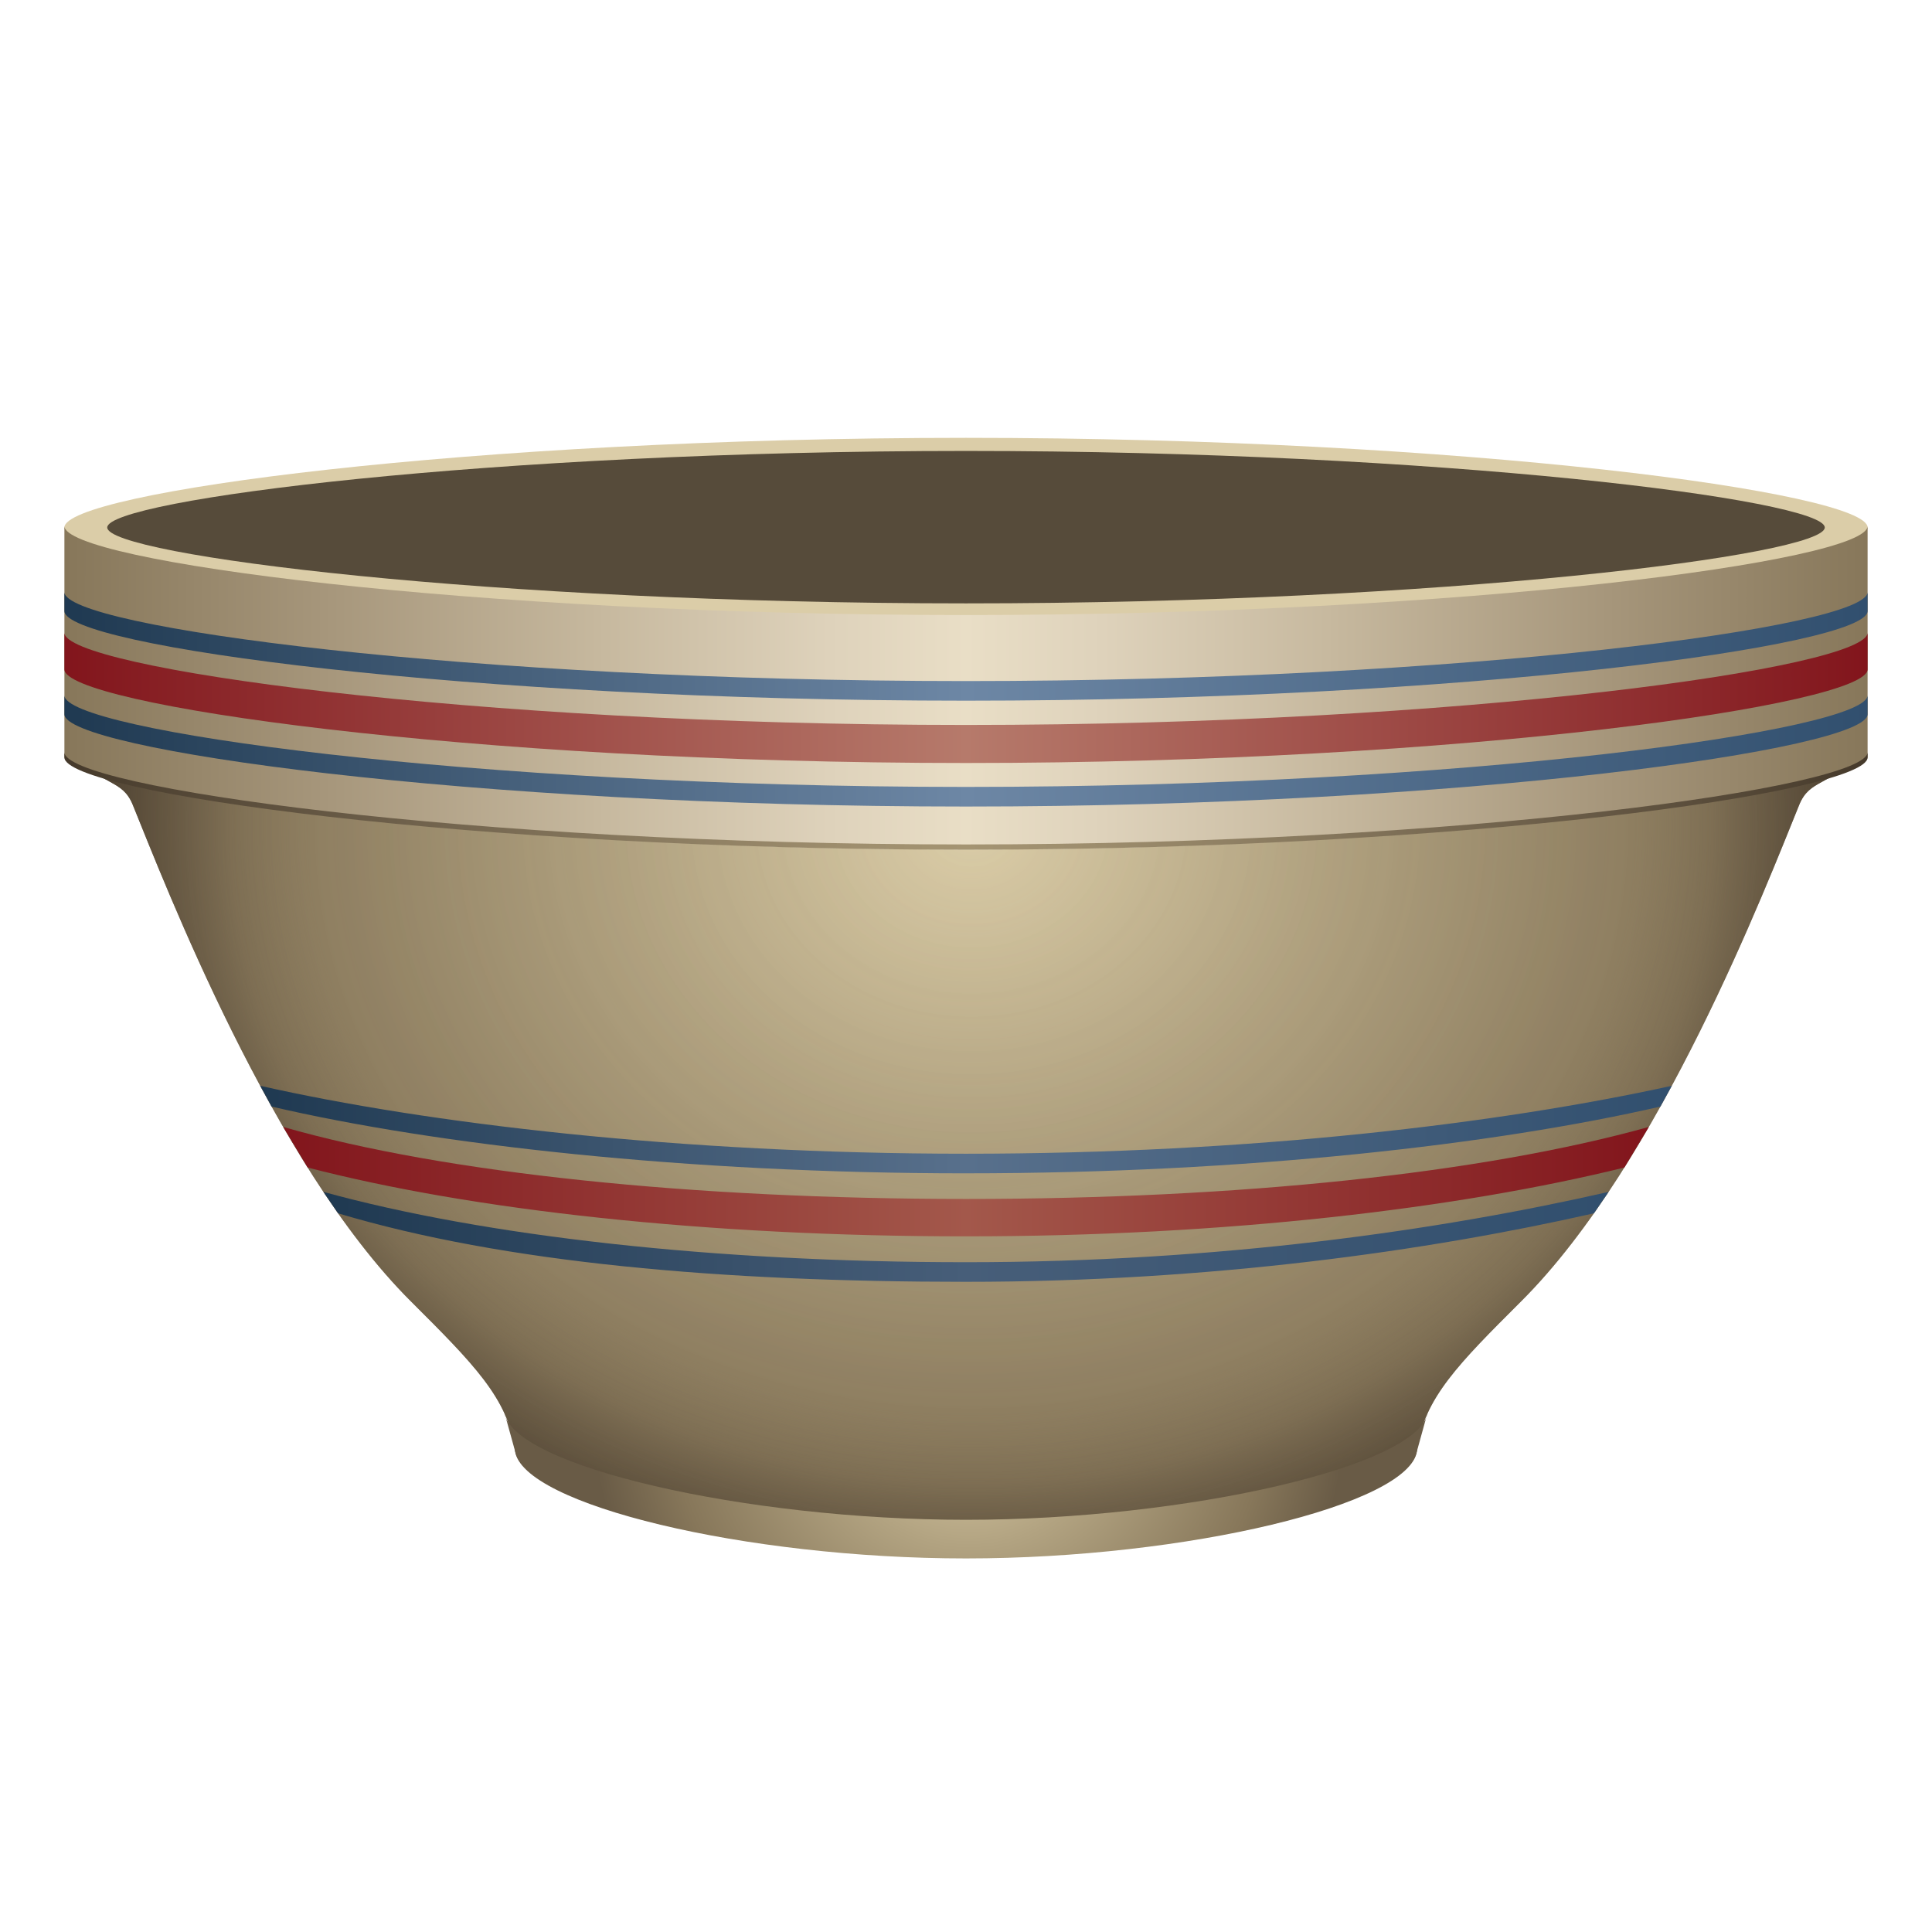
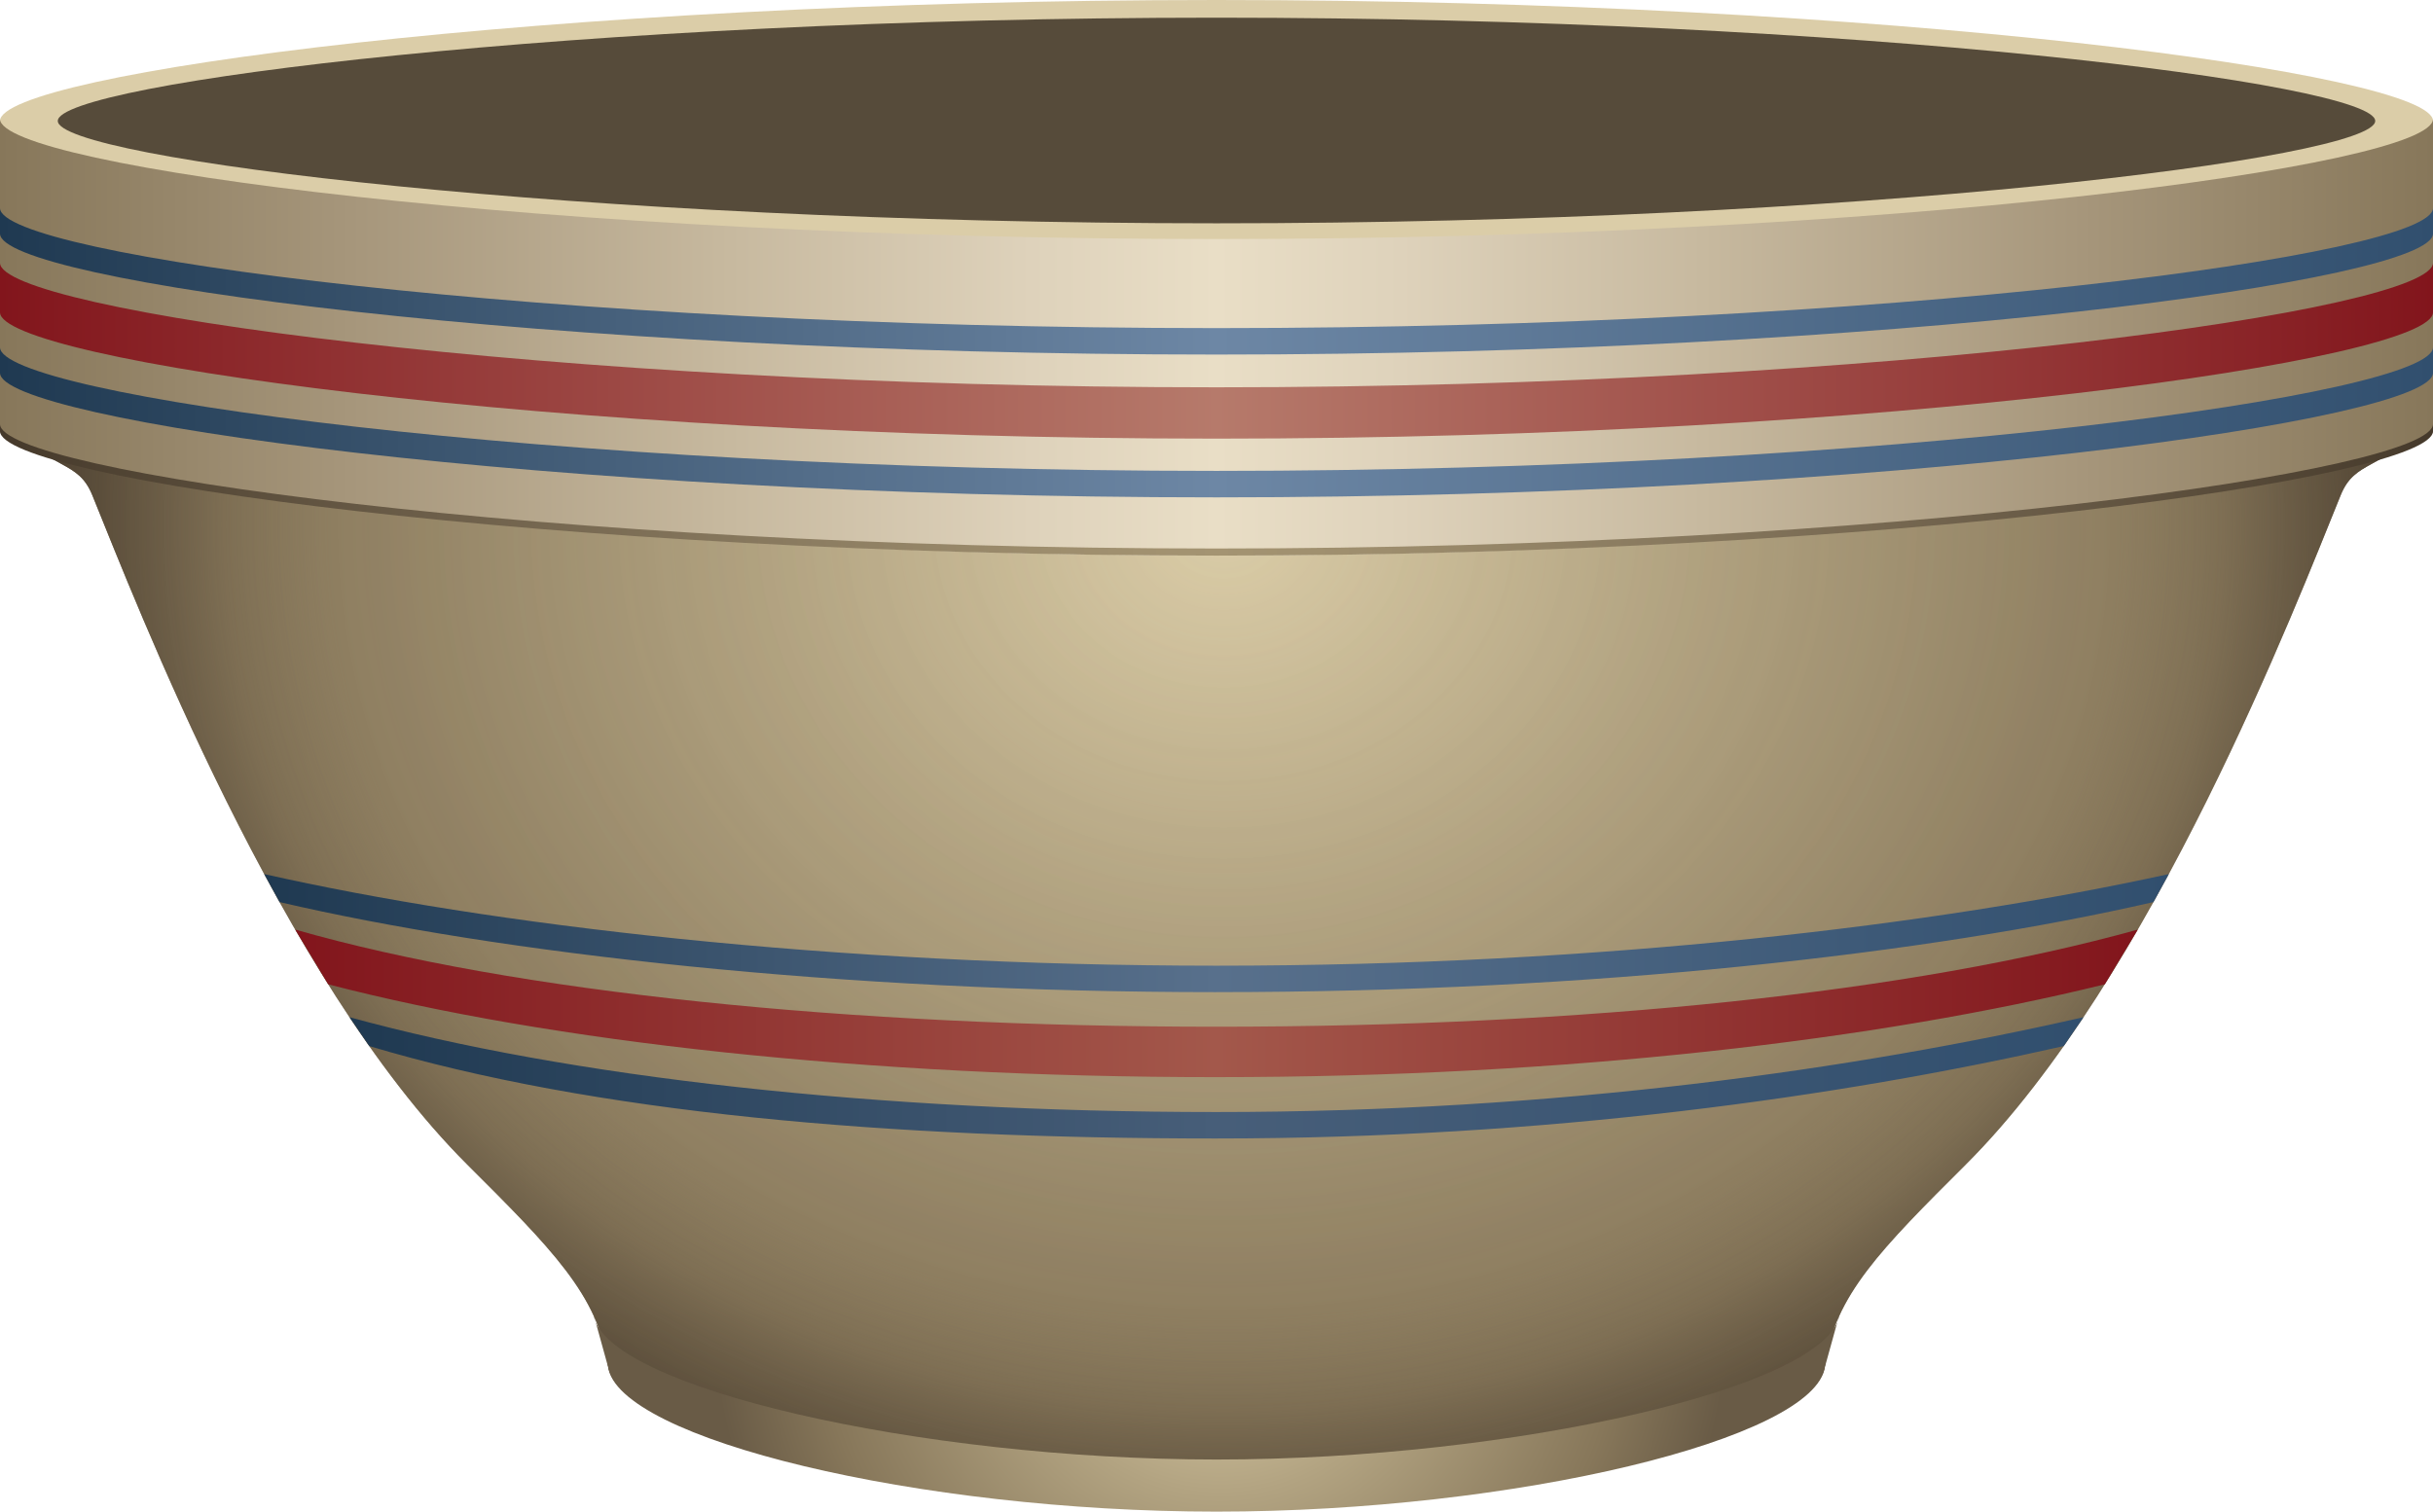
- <svg xmlns="http://www.w3.org/2000/svg" id="Layer_1" xml:space="preserve" viewBox="0 0 600 600" y="0px" version="1.1" enable-background="new 0 0 600 600" x="0px">
-   <radialGradient id="SVGID_1_" gradientUnits="userSpaceOnUse" cy="249.1" cx="301.92" gradientTransform="matrix(.8893 0 0 .7885 33.213 60.222)" r="317.19">
-     <stop stop-color="#DBCDA8" offset="0" />
-     <stop stop-color="#B2A381" offset=".375" />
-     <stop stop-color="#87775A" offset=".816" />
-     <stop stop-color="#45392B" offset="1" />
+ <svg xmlns="http://www.w3.org/2000/svg" id="Layer_1" xml:space="preserve" viewBox="0 0 256 159.09" y="0px" version="1.1" enable-background="new 0 0 600 600" x="0px" width="256" height="159.09">
+   <defs id="defs144" />
+   <radialGradient id="SVGID_1_" gradientUnits="userSpaceOnUse" cy="249.1" cx="301.92" gradientTransform="matrix(0.8893,0,0,0.7885,33.213,60.222)" r="317.19">
+     <stop stop-color="#DBCDA8" offset="0" id="stop2" />
+     <stop stop-color="#B2A381" offset=".375" id="stop4" />
+     <stop stop-color="#87775A" offset=".816" id="stop6" />
+     <stop stop-color="#45392B" offset="1" id="stop8" />
  </radialGradient>
-   <path fill="url(#SVGID_1_)" clip-rule="evenodd" d="m300 483.71c68.522 0 137.91-16.764 140.07-33.423 2.069-15.982 13.025-26.887 32.383-46.199 43-42.904 76.05-128.91 86.3-154.11 3.312-8.149 9.093-5.5 19.316-16.377 0 11.685-124.5 30.229-278.07 30.229s-278.07-18.55-278.07-30.23c10.224 10.878 16.003 8.229 19.315 16.377 10.25 25.205 43.299 111.21 86.301 154.11 19.355 19.312 30.312 30.217 32.383 46.199 2.16 16.65 71.55 33.42 140.07 33.42z" fill-rule="evenodd" />
-   <radialGradient id="SVGID_2_" gradientUnits="userSpaceOnUse" cy="249.1" cx="301.92" gradientTransform="matrix(.8893 0 0 .7885 33.213 60.222)" r="317.19">
-     <stop stop-color="#DBCDA8" stop-opacity="0" offset="0" />
-     <stop stop-color="#B2A381" stop-opacity=".092" offset=".336" />
-     <stop stop-color="#87775A" stop-opacity=".2" offset=".73" />
-     <stop stop-color="#45392B" offset="1" />
+   <radialGradient id="SVGID_2_" gradientUnits="userSpaceOnUse" cy="249.1" cx="301.92" gradientTransform="matrix(0.8893,0,0,0.7885,33.213,60.222)" r="317.19">
+     <stop stop-color="#DBCDA8" stop-opacity="0" offset="0" id="stop13" />
+     <stop stop-color="#B2A381" stop-opacity=".092" offset=".336" id="stop15" />
+     <stop stop-color="#87775A" stop-opacity=".2" offset=".73" id="stop17" />
+     <stop stop-color="#45392B" offset="1" id="stop19" />
  </radialGradient>
-   <path fill="url(#SVGID_2_)" clip-rule="evenodd" d="m300 483.71c68.522 0 137.91-16.764 140.07-33.423 2.069-15.982 13.025-26.887 32.383-46.199 43-42.904 76.05-128.91 86.3-154.11 3.312-8.149 9.093-5.5 19.316-16.377 0 11.684-124.5 30.229-278.07 30.229s-278.07-18.55-278.07-30.23c10.224 10.877 16.003 8.228 19.315 16.377 10.25 25.205 43.299 111.21 86.301 154.11 19.355 19.312 30.312 30.217 32.383 46.199 2.16 16.65 71.55 33.42 140.07 33.42z" fill-rule="evenodd" />
-   <path fill="#DBCDA8" clip-rule="evenodd" d="m580 163.82c0 10.86-125.36 27.637-280 27.637s-280-16.78-280-27.64c0-10.861 125.36-27.842 280-27.842s280 16.98 280 27.84z" fill-rule="evenodd" />
  <linearGradient id="SVGID_3_" y2="213.51" gradientUnits="userSpaceOnUse" x2="580" y1="213.51" x1="20">
-     <stop stop-color="#87775A" offset="0" />
-     <stop stop-color="#A6967B" offset=".144" />
-     <stop stop-color="#C7B99F" offset=".3" />
-     <stop stop-color="#DED2BB" offset=".424" />
-     <stop stop-color="#E9DEC6" offset=".5" />
-     <stop stop-color="#DED2BB" offset=".576" />
-     <stop stop-color="#C7B99F" offset=".7" />
-     <stop stop-color="#A6967B" offset=".856" />
-     <stop stop-color="#87775A" offset="1" />
+     <stop stop-color="#87775A" offset="0" id="stop26" />
+     <stop stop-color="#A6967B" offset=".144" id="stop28" />
+     <stop stop-color="#C7B99F" offset=".3" id="stop30" />
+     <stop stop-color="#DED2BB" offset=".424" id="stop32" />
+     <stop stop-color="#E9DEC6" offset=".5" id="stop34" />
+     <stop stop-color="#DED2BB" offset=".576" id="stop36" />
+     <stop stop-color="#C7B99F" offset=".7" id="stop38" />
+     <stop stop-color="#A6967B" offset=".856" id="stop40" />
+     <stop stop-color="#87775A" offset="1" id="stop42" />
  </linearGradient>
-   <path fill="url(#SVGID_3_)" clip-rule="evenodd" d="m20 234.98c0 10.86 125.36 28.659 280 28.659s280-17.8 280-28.66v-71.609c0 10.86-125.36 27.637-280 27.637s-280-16.78-280-27.64v71.61z" fill-rule="evenodd" />
-   <radialGradient id="SVGID_4_" gradientUnits="userSpaceOnUse" cy="461.52" cx="300.99" gradientTransform="matrix(.8893 0 0 .7885 33.213 78.833)" r="130.92">
-     <stop stop-color="#DBCDA8" offset="0" />
-     <stop stop-color="#B2A381" offset=".361" />
-     <stop stop-color="#87775A" offset=".785" />
-     <stop stop-color="#695B46" offset="1" />
+   <radialGradient id="SVGID_4_" gradientUnits="userSpaceOnUse" cy="461.52" cx="300.99" gradientTransform="matrix(0.8893,0,0,0.7885,33.213,78.833)" r="130.92">
+     <stop stop-color="#DBCDA8" offset="0" id="stop47" />
+     <stop stop-color="#B2A381" offset=".361" id="stop49" />
+     <stop stop-color="#87775A" offset=".785" id="stop51" />
+     <stop stop-color="#695B46" offset="1" id="stop53" />
  </radialGradient>
-   <path fill="url(#SVGID_4_)" clip-rule="evenodd" d="m156.61 438.57c2.159 16.658 74.871 33.421 143.39 33.421s141.23-16.763 143.39-33.421l-3.319 11.992c-2.159 16.659-71.548 33.422-140.07 33.422s-137.91-16.763-140.07-33.422l-3.32-11.99z" fill-rule="evenodd" />
  <linearGradient id="SVGID_5_" y2="216.72" gradientUnits="userSpaceOnUse" x2="580" y1="216.72" x1="20">
-     <stop stop-color="#82151C" offset="0" />
-     <stop stop-color="#B67A6B" offset=".5" />
-     <stop stop-color="#82151C" offset="1" />
+     <stop stop-color="#82151C" offset="0" id="stop58" />
+     <stop stop-color="#B67A6B" offset=".5" id="stop60" />
+     <stop stop-color="#82151C" offset="1" id="stop62" />
  </linearGradient>
-   <path fill="url(#SVGID_5_)" clip-rule="evenodd" d="m20 207.89c0 10.86 125.36 29.069 280 29.069s280-18.21 280-29.07v-11.407c0 10.86-125.36 28.659-280 28.659s-280-17.79-280-28.65v11.4z" fill-rule="evenodd" />
  <linearGradient id="SVGID_6_" y2="200.74" gradientUnits="userSpaceOnUse" x2="580" y1="200.74" x1="20">
-     <stop stop-color="#1F3951" offset="0" />
-     <stop stop-color="#6D87A5" offset=".5" />
-     <stop stop-color="#314F6E" offset="1" />
+     <stop stop-color="#1F3951" offset="0" id="stop67" />
+     <stop stop-color="#6D87A5" offset=".5" id="stop69" />
+     <stop stop-color="#314F6E" offset="1" id="stop71" />
  </linearGradient>
-   <path fill="url(#SVGID_6_)" clip-rule="evenodd" d="m20 189.76c0 10.861 125.36 27.842 280 27.842s280-16.98 280-27.84v-5.888c0 10.86-125.36 27.637-280 27.637s-280-16.78-280-27.64v5.89z" fill-rule="evenodd" />
  <linearGradient id="SVGID_7_" y2="233.2" gradientUnits="userSpaceOnUse" x2="580" y1="233.2" x1="20">
-     <stop stop-color="#1F3951" offset="0" />
-     <stop stop-color="#6D87A5" offset=".5" />
-     <stop stop-color="#314F6E" offset="1" />
+     <stop stop-color="#1F3951" offset="0" id="stop76" />
+     <stop stop-color="#6D87A5" offset=".5" id="stop78" />
+     <stop stop-color="#314F6E" offset="1" id="stop80" />
  </linearGradient>
-   <path fill="url(#SVGID_7_)" clip-rule="evenodd" d="m20 221.82c0 10.86 125.36 28.659 280 28.659s280-17.8 280-28.66v-5.888c0 10.86-125.36 28.455-280 28.455s-280-17.59-280-28.45v5.89z" fill-rule="evenodd" />
-   <linearGradient id="SVGID_8_" y2="366.97" gradientUnits="userSpaceOnUse" x2="2008.9" gradientTransform="matrix(-1 0 0 1 2096.9 0)" y1="366.97" x1="1584.8">
-     <stop stop-color="#82151C" offset="0" />
-     <stop stop-color="#A3584B" offset=".5" />
-     <stop stop-color="#82151C" offset="1" />
+   <linearGradient id="SVGID_8_" y2="366.97" gradientUnits="userSpaceOnUse" x2="2008.9" gradientTransform="matrix(-1,0,0,1,2096.9,0)" y1="366.97" x1="1584.8">
+     <stop stop-color="#82151C" offset="0" id="stop85" />
+     <stop stop-color="#A3584B" offset=".5" id="stop87" />
+     <stop stop-color="#82151C" offset="1" id="stop89" />
  </linearGradient>
-   <path fill="url(#SVGID_8_)" clip-rule="evenodd" d="m300 383.96c-80.667 0-153.5-8.132-204.46-21.372l-7.598-12.606c50.255 14.412 127.3 22.365 212.06 22.365 84.754 0 160.24-7.953 212.06-22.365l-7.598 12.606c-51.69 12.73-123.79 21.37-204.46 21.37z" fill-rule="evenodd" />
  <linearGradient id="SVGID_9_" y2="350.8" gradientUnits="userSpaceOnUse" x2="519.19" y1="350.8" x1="80.807">
-     <stop stop-color="#1F3951" offset="0" />
-     <stop stop-color="#58708C" offset=".5" />
-     <stop stop-color="#314F6E" offset="1" />
+     <stop stop-color="#1F3951" offset="0" id="stop94" />
+     <stop stop-color="#58708C" offset=".5" id="stop96" />
+     <stop stop-color="#314F6E" offset="1" id="stop98" />
  </linearGradient>
-   <path fill="url(#SVGID_9_)" clip-rule="evenodd" d="m300 364.39c-86.755 0-165.12-8.943-215.65-20.735l-3.538-6.45c51.58 11.651 130.42 21.093 219.19 21.093s166.05-9.441 219.19-21.093l-3.539 6.45c-51.26 11.78-128.9 20.73-215.65 20.73z" fill-rule="evenodd" />
  <linearGradient id="SVGID_10_" y2="384.12" gradientUnits="userSpaceOnUse" x2="499.56" y1="384.12" x1="100.44">
-     <stop stop-color="#1F3951" offset="0" />
-     <stop stop-color="#475E79" offset=".5" />
-     <stop stop-color="#314F6E" offset="1" />
+     <stop stop-color="#1F3951" offset="0" id="stop103" />
+     <stop stop-color="#475E79" offset=".5" id="stop105" />
+     <stop stop-color="#314F6E" offset="1" id="stop107" />
  </linearGradient>
-   <path fill="url(#SVGID_10_)" clip-rule="evenodd" d="m300 398.08c-75.81 0-143.39-5.835-195-21.271l-4.56-6.654c50.207 13.802 121.44 21.834 199.56 21.834 78.122 0 146.96-9.835 199.56-21.834l-4.56 6.654c-51.61 11.69-119.19 21.27-195 21.27" fill-rule="evenodd" />
-   <path fill="#564B3A" clip-rule="evenodd" d="m566.7 163.82c0 8.612-119.4 23.566-266.7 23.566s-266.7-14.95-266.7-23.57c0-8.612 119.4-23.771 266.7-23.771s266.7 15.16 266.7 23.77z" fill-rule="evenodd" />
  <linearGradient id="SVGID_11_" y2="248.74" gradientUnits="userSpaceOnUse" x2="580" y1="248.74" x1="20">
-     <stop stop-color="#45392B" offset="0" />
-     <stop stop-color="#483C2D" offset=".013" />
-     <stop stop-color="#6C5E49" offset=".177" />
-     <stop stop-color="#897A5F" offset=".319" />
-     <stop stop-color="#9D8D6D" offset=".431" />
-     <stop stop-color="#A49472" offset=".5" />
-     <stop stop-color="#9D8D6D" offset=".569" />
-     <stop stop-color="#897A5F" offset=".681" />
-     <stop stop-color="#6C5E49" offset=".823" />
-     <stop stop-color="#483C2D" offset=".988" />
-     <stop stop-color="#45392B" offset="1" />
+     <stop stop-color="#45392B" offset="0" id="stop114" />
+     <stop stop-color="#483C2D" offset=".013" id="stop116" />
+     <stop stop-color="#6C5E49" offset=".177" id="stop118" />
+     <stop stop-color="#897A5F" offset=".319" id="stop120" />
+     <stop stop-color="#9D8D6D" offset=".431" id="stop122" />
+     <stop stop-color="#A49472" offset=".5" id="stop124" />
+     <stop stop-color="#9D8D6D" offset=".569" id="stop126" />
+     <stop stop-color="#897A5F" offset=".681" id="stop128" />
+     <stop stop-color="#6C5E49" offset=".823" id="stop130" />
+     <stop stop-color="#483C2D" offset=".988" id="stop132" />
+     <stop stop-color="#45392B" offset="1" id="stop134" />
  </linearGradient>
-   <path fill="url(#SVGID_11_)" clip-rule="evenodd" d="m20 235.23c0 10.859 125.36 28.659 280 28.659s280-17.8 280-28.66v-1.636c0 10.861-125.36 28.66-280 28.66s-280-17.79-280-28.65v1.63z" fill-rule="evenodd" />
+   <g id="g964" transform="matrix(0.4571429,0,0,0.4571429,-9.142857,-62.16)">
+     <path id="path11" d="m 300,483.71 c 68.522,0 137.91,-16.764 140.07,-33.423 2.069,-15.982 13.025,-26.887 32.383,-46.199 43,-42.904 76.05,-128.91 86.3,-154.11 3.312,-8.149 9.093,-5.5 19.316,-16.377 0,11.685 -124.5,30.229 -278.07,30.229 -153.57,0 -278.07,-18.55 -278.07,-30.23 10.224,10.878 16.003,8.229 19.315,16.377 10.25,25.205 43.299,111.21 86.301,154.11 19.355,19.312 30.312,30.217 32.383,46.199 2.16,16.65 71.55,33.42 140.07,33.42 z" style="clip-rule:evenodd;fill:url(#SVGID_1_);fill-rule:evenodd" />
+     <path id="path22" d="m 300,483.71 c 68.522,0 137.91,-16.764 140.07,-33.423 2.069,-15.982 13.025,-26.887 32.383,-46.199 43,-42.904 76.05,-128.91 86.3,-154.11 3.312,-8.149 9.093,-5.5 19.316,-16.377 0,11.684 -124.5,30.229 -278.07,30.229 -153.57,0 -278.07,-18.55 -278.07,-30.23 10.224,10.877 16.003,8.228 19.315,16.377 10.25,25.205 43.299,111.21 86.301,154.11 19.355,19.312 30.312,30.217 32.383,46.199 2.16,16.65 71.55,33.42 140.07,33.42 z" style="clip-rule:evenodd;fill:url(#SVGID_2_);fill-rule:evenodd" />
+     <path id="path24" d="m 580,163.82 c 0,10.86 -125.36,27.637 -280,27.637 -154.64,0 -280,-16.78 -280,-27.64 0,-10.861 125.36,-27.842 280,-27.842 154.64,0 280,16.98 280,27.84 z" style="clip-rule:evenodd;fill:#dbcda8;fill-rule:evenodd" />
+     <path id="path45" d="m 20,234.98 c 0,10.86 125.36,28.659 280,28.659 154.64,0 280,-17.8 280,-28.66 V 163.37 c 0,10.86 -125.36,27.637 -280,27.637 -154.64,0 -280,-16.78 -280,-27.64 v 71.61 z" style="clip-rule:evenodd;fill:url(#SVGID_3_);fill-rule:evenodd" />
+     <path id="path56" d="m 156.61,438.57 c 2.159,16.658 74.871,33.421 143.39,33.421 68.519,0 141.23,-16.763 143.39,-33.421 l -3.319,11.992 c -2.159,16.659 -71.548,33.422 -140.07,33.422 -68.522,0 -137.91,-16.763 -140.07,-33.422 l -3.32,-11.99 z" style="clip-rule:evenodd;fill:url(#SVGID_4_);fill-rule:evenodd" />
+     <path id="path65" d="m 20,207.89 c 0,10.86 125.36,29.069 280,29.069 154.64,0 280,-18.21 280,-29.07 v -11.407 c 0,10.86 -125.36,28.659 -280,28.659 -154.64,0 -280,-17.79 -280,-28.65 v 11.4 z" style="clip-rule:evenodd;fill:url(#SVGID_5_);fill-rule:evenodd" />
+     <path id="path74" d="m 20,189.76 c 0,10.861 125.36,27.842 280,27.842 154.64,0 280,-16.98 280,-27.84 v -5.888 c 0,10.86 -125.36,27.637 -280,27.637 -154.64,0 -280,-16.78 -280,-27.64 v 5.89 z" style="clip-rule:evenodd;fill:url(#SVGID_6_);fill-rule:evenodd" />
+     <path id="path83" d="m 20,221.82 c 0,10.86 125.36,28.659 280,28.659 154.64,0 280,-17.8 280,-28.66 v -5.888 c 0,10.86 -125.36,28.455 -280,28.455 -154.64,0 -280,-17.59 -280,-28.45 v 5.89 z" style="clip-rule:evenodd;fill:url(#SVGID_7_);fill-rule:evenodd" />
+     <path id="path92" d="m 300,383.96 c -80.667,0 -153.5,-8.132 -204.46,-21.372 l -7.598,-12.606 c 50.255,14.412 127.3,22.365 212.06,22.365 84.754,0 160.24,-7.953 212.06,-22.365 l -7.598,12.606 c -51.69,12.73 -123.79,21.37 -204.46,21.37 z" style="clip-rule:evenodd;fill:url(#SVGID_8_);fill-rule:evenodd" />
+     <path id="path101" d="m 300,364.39 c -86.755,0 -165.12,-8.943 -215.65,-20.735 l -3.538,-6.45 c 51.58,11.651 130.42,21.093 219.19,21.093 88.77,0 166.05,-9.441 219.19,-21.093 l -3.539,6.45 c -51.26,11.78 -128.9,20.73 -215.65,20.73 z" style="clip-rule:evenodd;fill:url(#SVGID_9_);fill-rule:evenodd" />
+     <path id="path110" d="m 300,398.08 c -75.81,0 -143.39,-5.835 -195,-21.271 l -4.56,-6.654 c 50.207,13.802 121.44,21.834 199.56,21.834 78.122,0 146.96,-9.835 199.56,-21.834 l -4.56,6.654 c -51.61,11.69 -119.19,21.27 -195,21.27" style="clip-rule:evenodd;fill:url(#SVGID_10_);fill-rule:evenodd" />
+     <path id="path112" d="m 566.7,163.82 c 0,8.612 -119.4,23.566 -266.7,23.566 -147.3,0 -266.7,-14.95 -266.7,-23.57 0,-8.612 119.4,-23.771 266.7,-23.771 147.3,0 266.7,15.16 266.7,23.77 z" style="clip-rule:evenodd;fill:#564b3a;fill-rule:evenodd" />
+     <path id="path137" d="m 20,235.23 c 0,10.859 125.36,28.659 280,28.659 154.64,0 280,-17.8 280,-28.66 v -1.636 c 0,10.861 -125.36,28.66 -280,28.66 -154.64,0 -280,-17.79 -280,-28.65 v 1.63 z" style="clip-rule:evenodd;fill:url(#SVGID_11_);fill-rule:evenodd" />
+   </g>
</svg>
